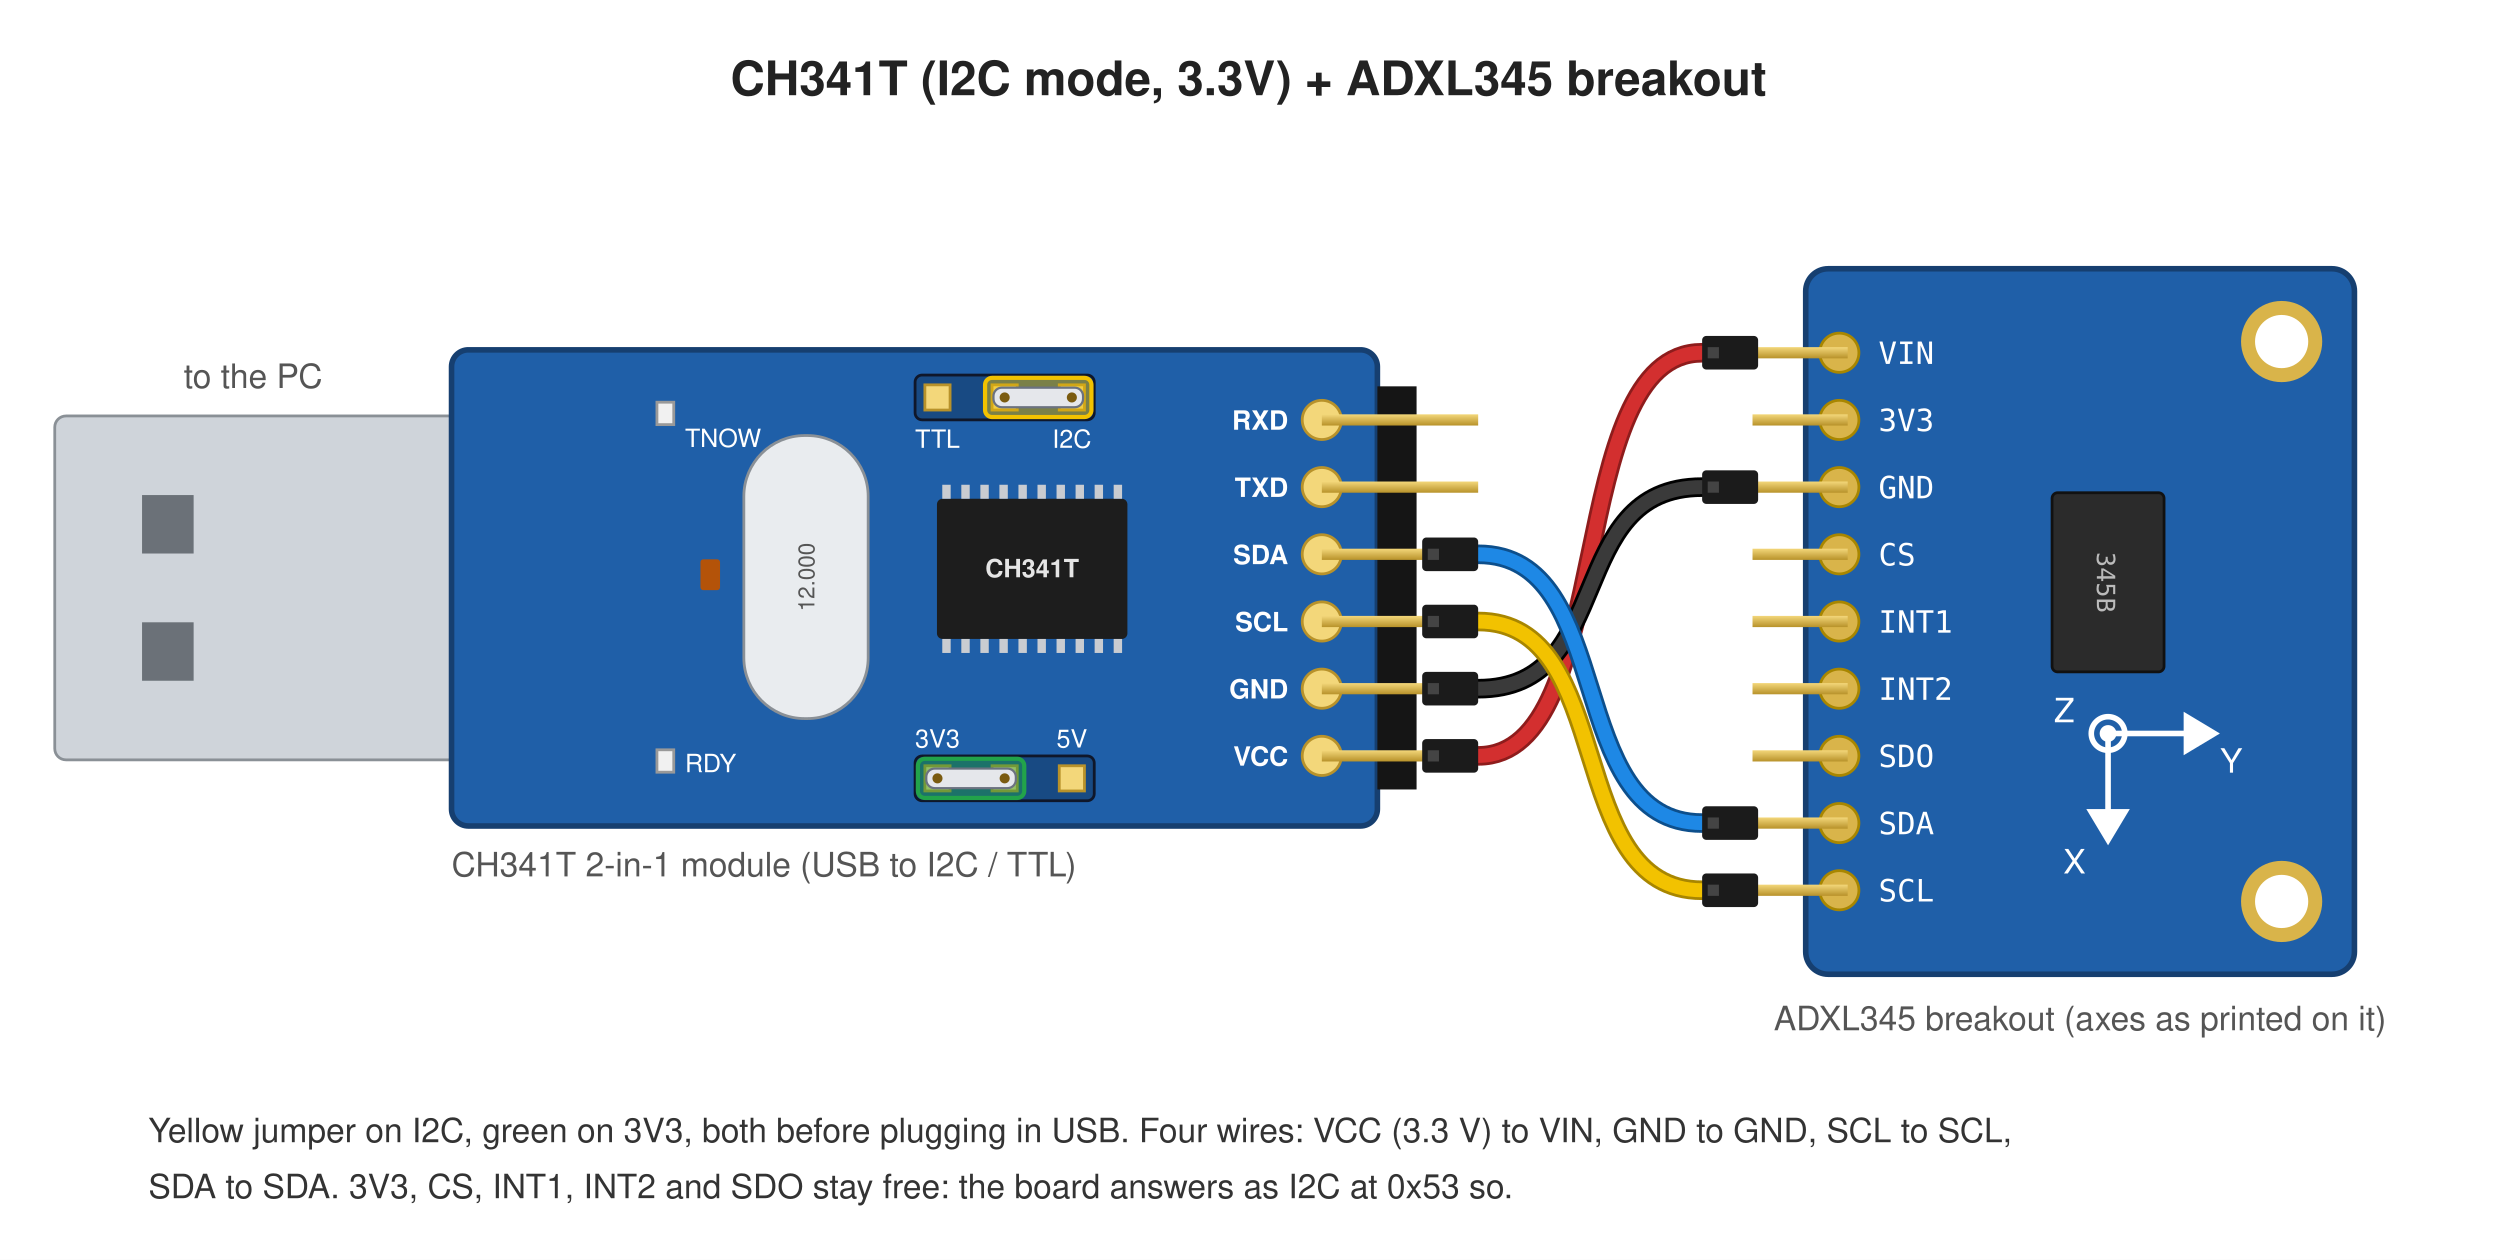
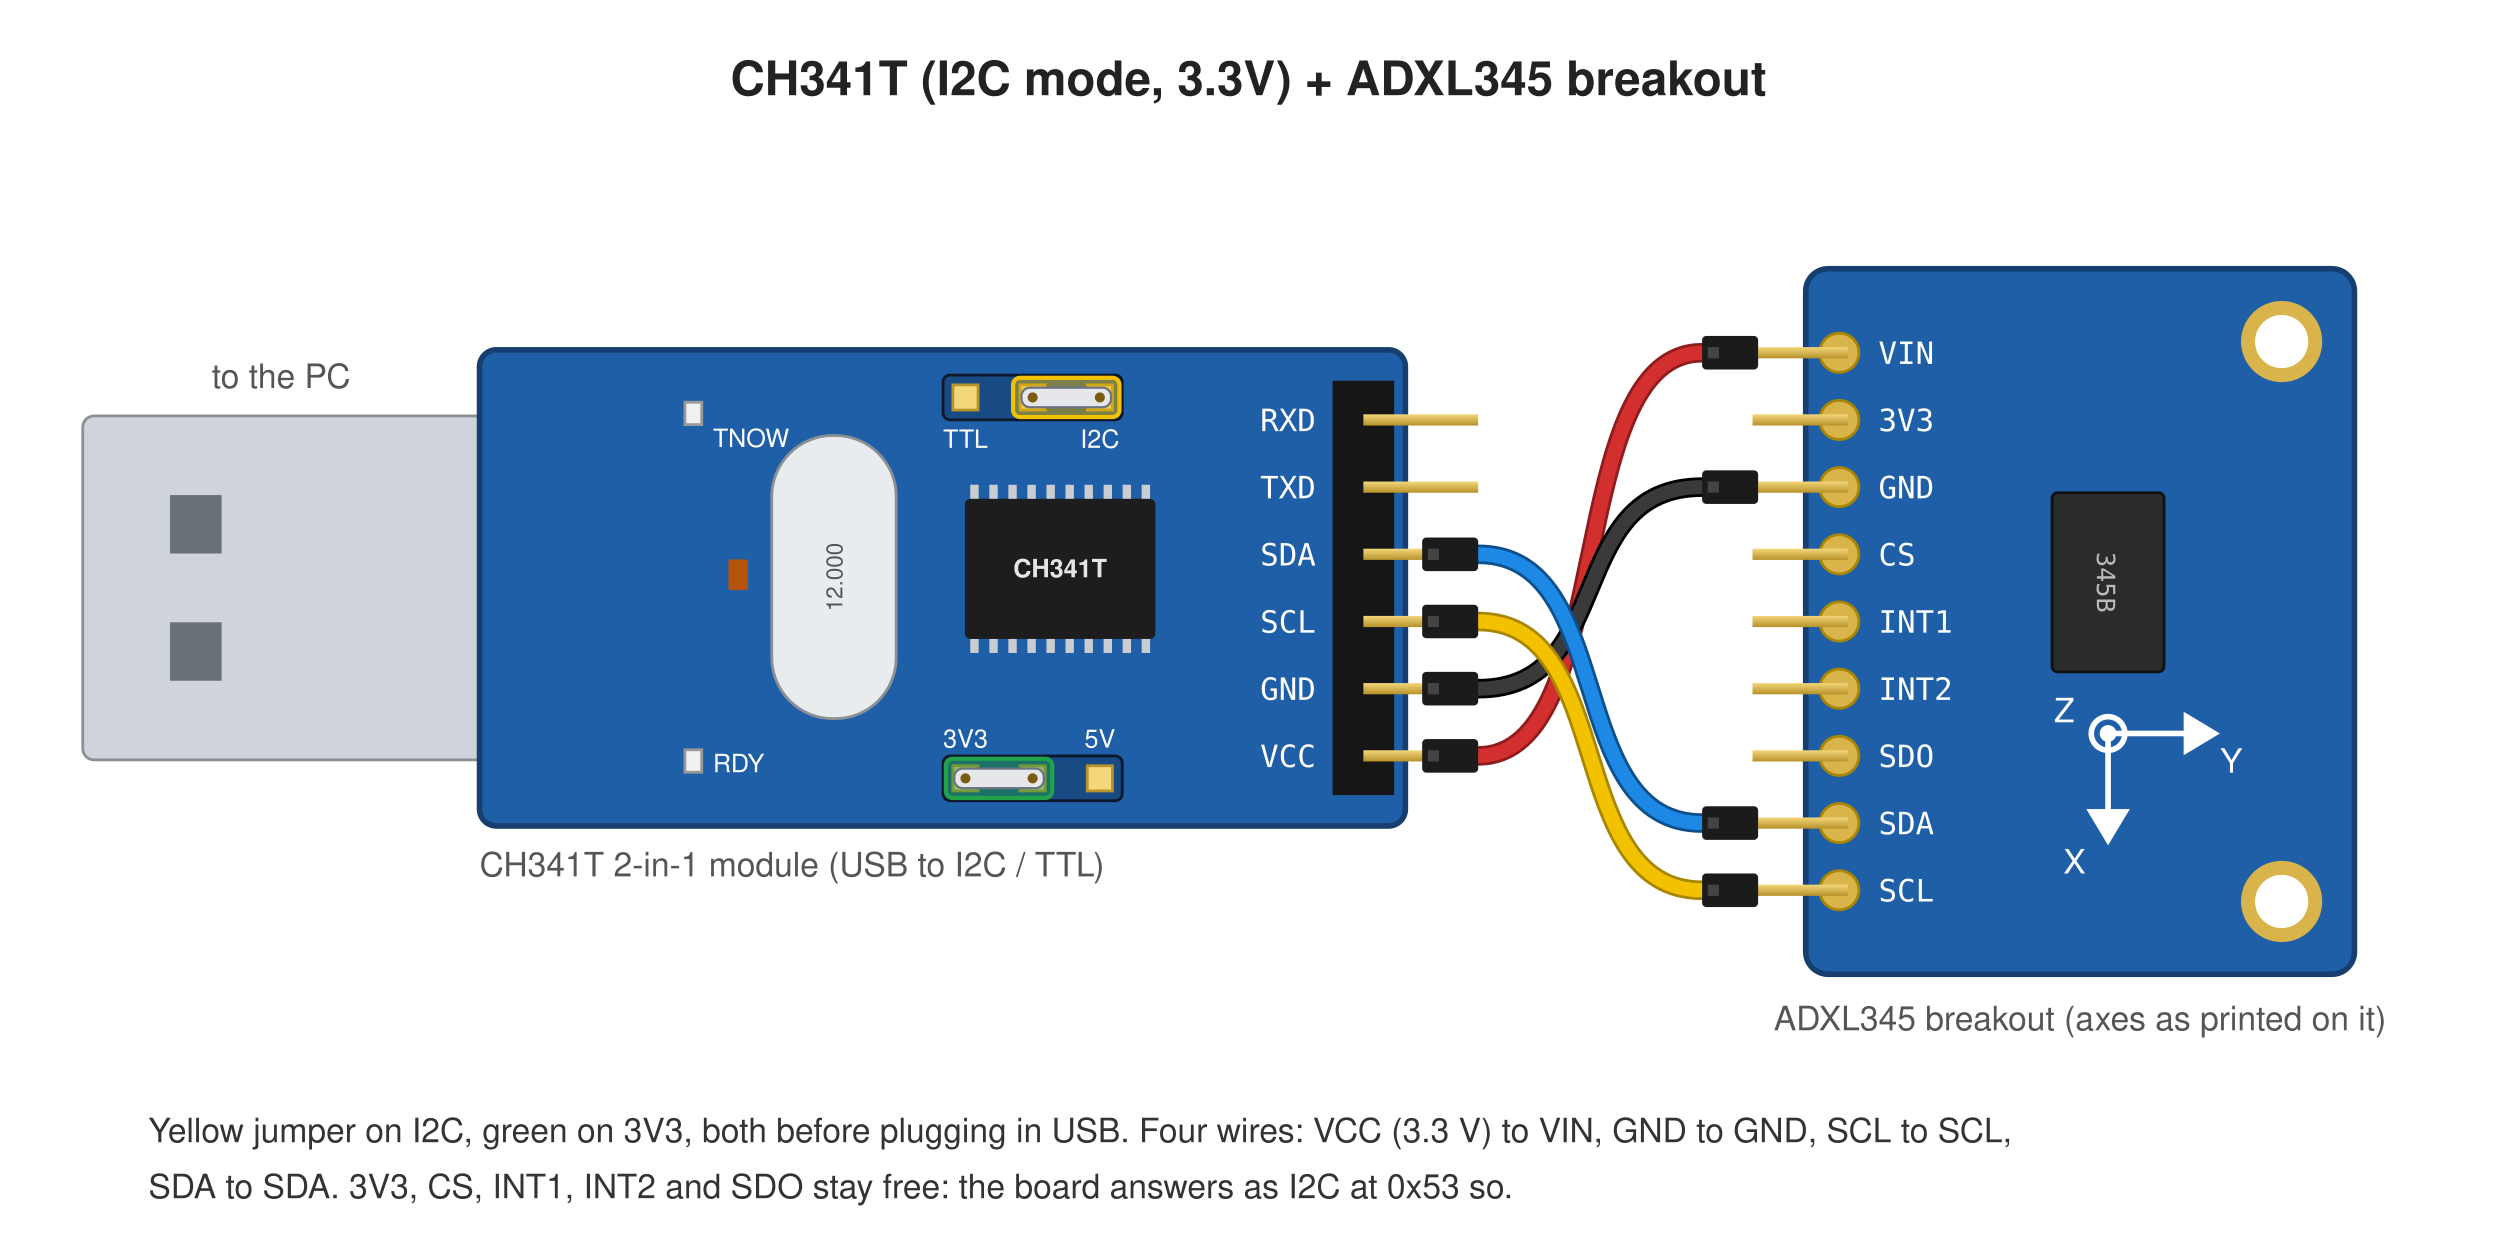
<svg xmlns="http://www.w3.org/2000/svg" viewBox="0 0 893 450" width="893" height="450" font-family="Helvetica, Arial, sans-serif">
  <style>@media (prefers-color-scheme: dark) { .bg { fill-opacity: 0.85 } }</style>
  <defs>
    <linearGradient id="metal" x1="0" y1="0" x2="0" y2="1">
      <stop offset="0" stop-color="#e9ecef" />
      <stop offset="0.5" stop-color="#b8bec5" />
      <stop offset="1" stop-color="#d9dde1" />
    </linearGradient>
    <linearGradient id="pin" x1="0" y1="0" x2="0" y2="1">
      <stop offset="0" stop-color="#f3d77a" />
      <stop offset="1" stop-color="#b8922a" />
    </linearGradient>
    <g id="dupont">
      <rect x="0" y="-6" width="20" height="12" rx="1.5" fill="#1b1b1b" />
      <rect x="2" y="-2" width="4" height="4" fill="#444" />
    </g>
  </defs>
  <rect class="bg" width="893" height="450" fill="#ffffff" />
  <text x="446" y="34" text-anchor="middle" font-size="17" font-weight="bold" fill="#222">CH341T (I2C mode, 3.3V) + ADXL345 breakout</text>
-   <text x="90.425" y="138.583" text-anchor="middle" font-size="12" fill="#555">to the PC</text>
-   <rect x="19.559" y="148.583" width="179.528" height="122.835" rx="4" fill="#cfd4da" stroke="#8a9096" />
-   <rect x="50.74" y="176.835" width="18.425" height="20.882" fill="#6b7178" />
-   <rect x="50.74" y="222.283" width="18.425" height="20.882" fill="#6b7178" />
-   <rect x="161.291" y="124.961" width="330.709" height="170.079" rx="6" fill="#1f5fa8" stroke="#163f70" stroke-width="2" />
-   <text x="161.291" y="313.039" font-size="12" fill="#555">CH341T 2-in-1 module (USB to I2C / TTL)</text>
-   <rect x="492.0" y="138.0" width="14" height="144.0" fill="#151515" />
-   <circle cx="472.157" cy="150.0" r="7" fill="#f3d77a" stroke="#b8922a" />
-   <rect x="472.157" y="148.0" width="55.843" height="4" fill="url(#pin)" />
-   <text x="460.157" y="153.5" text-anchor="end" font-size="9.5" font-weight="bold" fill="#fff">RXD</text>
-   <circle cx="472.157" cy="174.0" r="7" fill="#f3d77a" stroke="#b8922a" />
-   <rect x="472.157" y="172.0" width="55.843" height="4" fill="url(#pin)" />
-   <text x="460.157" y="177.5" text-anchor="end" font-size="9.5" font-weight="bold" fill="#fff">TXD</text>
-   <circle cx="472.157" cy="198.0" r="7" fill="#f3d77a" stroke="#b8922a" />
-   <rect x="472.157" y="196.0" width="55.843" height="4" fill="url(#pin)" />
-   <text x="460.157" y="201.5" text-anchor="end" font-size="9.5" font-weight="bold" fill="#fff">SDA</text>
-   <circle cx="472.157" cy="222.0" r="7" fill="#f3d77a" stroke="#b8922a" />
-   <rect x="472.157" y="220.0" width="55.843" height="4" fill="url(#pin)" />
-   <text x="460.157" y="225.5" text-anchor="end" font-size="9.5" font-weight="bold" fill="#fff">SCL</text>
-   <circle cx="472.157" cy="246.0" r="7" fill="#f3d77a" stroke="#b8922a" />
-   <rect x="472.157" y="244.0" width="55.843" height="4" fill="url(#pin)" />
-   <text x="460.157" y="249.5" text-anchor="end" font-size="9.5" font-weight="bold" fill="#fff">GND</text>
-   <circle cx="472.157" cy="270.0" r="7" fill="#f3d77a" stroke="#b8922a" />
-   <rect x="472.157" y="268.0" width="55.843" height="4" fill="url(#pin)" />
-   <text x="460.157" y="273.5" text-anchor="end" font-size="9.5" font-weight="bold" fill="#fff">VCC</text>
-   <rect x="334.677" y="178.157" width="68.031" height="50.079" rx="2" fill="#1d1d1d" />
-   <rect x="336.579" y="173.157" width="3" height="5" fill="#c9ccd1" />
-   <rect x="336.579" y="228.236" width="3" height="5" fill="#c9ccd1" />
-   <rect x="343.382" y="173.157" width="3" height="5" fill="#c9ccd1" />
-   <rect x="343.382" y="228.236" width="3" height="5" fill="#c9ccd1" />
-   <rect x="350.185" y="173.157" width="3" height="5" fill="#c9ccd1" />
-   <rect x="350.185" y="228.236" width="3" height="5" fill="#c9ccd1" />
-   <rect x="356.988" y="173.157" width="3" height="5" fill="#c9ccd1" />
-   <rect x="356.988" y="228.236" width="3" height="5" fill="#c9ccd1" />
-   <rect x="363.791" y="173.157" width="3" height="5" fill="#c9ccd1" />
-   <rect x="363.791" y="228.236" width="3" height="5" fill="#c9ccd1" />
-   <rect x="370.594" y="173.157" width="3" height="5" fill="#c9ccd1" />
-   <rect x="370.594" y="228.236" width="3" height="5" fill="#c9ccd1" />
-   <rect x="377.398" y="173.157" width="3" height="5" fill="#c9ccd1" />
-   <rect x="377.398" y="228.236" width="3" height="5" fill="#c9ccd1" />
-   <rect x="384.201" y="173.157" width="3" height="5" fill="#c9ccd1" />
-   <rect x="384.201" y="228.236" width="3" height="5" fill="#c9ccd1" />
-   <rect x="391.004" y="173.157" width="3" height="5" fill="#c9ccd1" />
-   <rect x="391.004" y="228.236" width="3" height="5" fill="#c9ccd1" />
-   <rect x="397.807" y="173.157" width="3" height="5" fill="#c9ccd1" />
-   <rect x="397.807" y="228.236" width="3" height="5" fill="#c9ccd1" />
-   <text x="368.693" y="206.197" text-anchor="middle" font-size="9" font-weight="bold" fill="#e5e5e5">CH341T</text>
-   <rect x="265.701" y="155.575" width="44.409" height="101.102" rx="21.732" fill="#e9ecef" stroke="#8a9096" />
-   <text transform="translate(290.9055 206.126) rotate(-90)" text-anchor="middle" font-size="8" fill="#555">12.000</text>
-   <rect x="250.197" y="199.795" width="7" height="11" rx="1" fill="#b45309" />
-   <rect x="326.866" y="133.969" width="64" height="16" rx="2.5" fill="#000" fill-opacity="0.22" stroke="#0f172a" stroke-width="1" />
-   <rect x="378.366" y="137.469" width="9" height="9" fill="#f3d77a" stroke="#b8922a" />
-   <rect x="354.366" y="137.469" width="9" height="9" fill="#f3d77a" stroke="#b8922a" />
-   <rect x="330.366" y="137.469" width="9" height="9" fill="#f3d77a" stroke="#b8922a" />
-   <rect x="351.866" y="134.969" width="38" height="14" rx="2.5" fill="#f2c200" fill-opacity="0.45" stroke="#f2c200" stroke-width="1.5" />
-   <rect x="354.866" y="138.469" width="32" height="7" rx="3" fill="#e5e7eb" stroke="#6b7280" stroke-width="0.8" />
-   <circle cx="358.866" cy="141.969" r="1.8" fill="#7a5b10" />
-   <circle cx="382.866" cy="141.969" r="1.8" fill="#7a5b10" />
-   <rect x="326.866" y="270.031" width="64" height="16" rx="2.5" fill="#000" fill-opacity="0.22" stroke="#0f172a" stroke-width="1" />
-   <rect x="378.366" y="273.531" width="9" height="9" fill="#f3d77a" stroke="#b8922a" />
-   <rect x="354.366" y="273.531" width="9" height="9" fill="#f3d77a" stroke="#b8922a" />
-   <rect x="330.366" y="273.531" width="9" height="9" fill="#f3d77a" stroke="#b8922a" />
-   <rect x="327.866" y="271.031" width="38" height="14" rx="2.5" fill="#22a34a" fill-opacity="0.45" stroke="#22a34a" stroke-width="1.5" />
-   <rect x="330.866" y="274.531" width="32" height="7" rx="3" fill="#e5e7eb" stroke="#6b7280" stroke-width="0.8" />
-   <circle cx="334.866" cy="278.031" r="1.8" fill="#7a5b10" />
-   <circle cx="358.866" cy="278.031" r="1.8" fill="#7a5b10" />
-   <text x="382.866" y="159.969" text-anchor="middle" font-size="9" fill="#fff">I2C</text>
-   <text x="334.866" y="159.969" text-anchor="middle" font-size="9" fill="#fff">TTL</text>
-   <text x="382.866" y="267.031" text-anchor="middle" font-size="9" fill="#fff">5V</text>
-   <text x="334.866" y="267.031" text-anchor="middle" font-size="9" fill="#fff">3V3</text>
-   <rect x="234.661" y="143.669" width="6" height="8" fill="#f1f1f1" stroke="#999" />
-   <text x="244.661" y="159.669" font-size="9" fill="#fff">TNOW</text>
-   <rect x="234.661" y="267.827" width="6" height="8" fill="#f1f1f1" stroke="#999" />
-   <text x="244.661" y="275.827" font-size="9" fill="#fff">RDY</text>
+   <text x="100.425" y="138.583" text-anchor="middle" font-size="12" fill="#555">to the PC</text>
+   <rect x="29.559" y="148.583" width="179.528" height="122.835" rx="4" fill="#cfd4da" stroke="#8a9096" />
+   <rect x="60.74" y="176.835" width="18.425" height="20.882" fill="#6b7178" />
+   <rect x="60.74" y="222.283" width="18.425" height="20.882" fill="#6b7178" />
+   <rect x="171.291" y="124.961" width="330.709" height="170.079" rx="6" fill="#1f5fa8" stroke="#163f70" stroke-width="2" />
+   <text x="171.291" y="313.039" font-size="12" fill="#555">CH341T 2-in-1 module (USB to I2C / TTL)</text>
+   <rect x="476.0" y="136.0" width="22" height="148.0" fill="#161616" />
+   <g fill="url(#pin)">
+     <rect x="487.0" y="148.0" width="41.0" height="4" />
+     <rect x="487.0" y="172.0" width="41.0" height="4" />
+     <rect x="487.0" y="196.0" width="41.0" height="4" />
+     <rect x="487.0" y="220.0" width="41.0" height="4" />
+     <rect x="487.0" y="244.0" width="41.0" height="4" />
+     <rect x="487.0" y="268.0" width="41.0" height="4" />
+   </g>
+   <g font-size="11" fill="#fff" font-family="Menlo, Consolas, monospace" text-anchor="end">
+     <text x="470.0" y="154.0">RXD</text>
+     <text x="470.0" y="178.0">TXD</text>
+     <text x="470.0" y="202.0">SDA</text>
+     <text x="470.0" y="226.0">SCL</text>
+     <text x="470.0" y="250.0">GND</text>
+     <text x="470.0" y="274.0">VCC</text>
+   </g>
+   <rect x="344.677" y="178.157" width="68.031" height="50.079" rx="2" fill="#1d1d1d" />
+   <rect x="346.579" y="173.157" width="3" height="5" fill="#c9ccd1" />
+   <rect x="346.579" y="228.236" width="3" height="5" fill="#c9ccd1" />
+   <rect x="353.382" y="173.157" width="3" height="5" fill="#c9ccd1" />
+   <rect x="353.382" y="228.236" width="3" height="5" fill="#c9ccd1" />
+   <rect x="360.185" y="173.157" width="3" height="5" fill="#c9ccd1" />
+   <rect x="360.185" y="228.236" width="3" height="5" fill="#c9ccd1" />
+   <rect x="366.988" y="173.157" width="3" height="5" fill="#c9ccd1" />
+   <rect x="366.988" y="228.236" width="3" height="5" fill="#c9ccd1" />
+   <rect x="373.791" y="173.157" width="3" height="5" fill="#c9ccd1" />
+   <rect x="373.791" y="228.236" width="3" height="5" fill="#c9ccd1" />
+   <rect x="380.594" y="173.157" width="3" height="5" fill="#c9ccd1" />
+   <rect x="380.594" y="228.236" width="3" height="5" fill="#c9ccd1" />
+   <rect x="387.398" y="173.157" width="3" height="5" fill="#c9ccd1" />
+   <rect x="387.398" y="228.236" width="3" height="5" fill="#c9ccd1" />
+   <rect x="394.201" y="173.157" width="3" height="5" fill="#c9ccd1" />
+   <rect x="394.201" y="228.236" width="3" height="5" fill="#c9ccd1" />
+   <rect x="401.004" y="173.157" width="3" height="5" fill="#c9ccd1" />
+   <rect x="401.004" y="228.236" width="3" height="5" fill="#c9ccd1" />
+   <rect x="407.807" y="173.157" width="3" height="5" fill="#c9ccd1" />
+   <rect x="407.807" y="228.236" width="3" height="5" fill="#c9ccd1" />
+   <text x="378.693" y="206.197" text-anchor="middle" font-size="9" font-weight="bold" fill="#e5e5e5">CH341T</text>
+   <rect x="275.701" y="155.575" width="44.409" height="101.102" rx="21.732" fill="#e9ecef" stroke="#8a9096" />
+   <text transform="translate(300.9055 206.126) rotate(-90)" text-anchor="middle" font-size="8" fill="#555">12.000</text>
+   <rect x="260.197" y="199.795" width="7" height="11" rx="1" fill="#b45309" />
+   <rect x="336.866" y="133.969" width="64" height="16" rx="2.5" fill="#000" fill-opacity="0.22" stroke="#0f172a" stroke-width="1" />
+   <rect x="388.366" y="137.469" width="9" height="9" fill="#f3d77a" stroke="#b8922a" />
+   <rect x="364.366" y="137.469" width="9" height="9" fill="#f3d77a" stroke="#b8922a" />
+   <rect x="340.366" y="137.469" width="9" height="9" fill="#f3d77a" stroke="#b8922a" />
+   <rect x="361.866" y="134.969" width="38" height="14" rx="2.5" fill="#f2c200" fill-opacity="0.45" stroke="#f2c200" stroke-width="1.5" />
+   <rect x="364.866" y="138.469" width="32" height="7" rx="3" fill="#e5e7eb" stroke="#6b7280" stroke-width="0.8" />
+   <circle cx="368.866" cy="141.969" r="1.8" fill="#7a5b10" />
+   <circle cx="392.866" cy="141.969" r="1.8" fill="#7a5b10" />
+   <rect x="336.866" y="270.031" width="64" height="16" rx="2.5" fill="#000" fill-opacity="0.22" stroke="#0f172a" stroke-width="1" />
+   <rect x="388.366" y="273.531" width="9" height="9" fill="#f3d77a" stroke="#b8922a" />
+   <rect x="364.366" y="273.531" width="9" height="9" fill="#f3d77a" stroke="#b8922a" />
+   <rect x="340.366" y="273.531" width="9" height="9" fill="#f3d77a" stroke="#b8922a" />
+   <rect x="337.866" y="271.031" width="38" height="14" rx="2.5" fill="#22a34a" fill-opacity="0.45" stroke="#22a34a" stroke-width="1.5" />
+   <rect x="340.866" y="274.531" width="32" height="7" rx="3" fill="#e5e7eb" stroke="#6b7280" stroke-width="0.8" />
+   <circle cx="344.866" cy="278.031" r="1.8" fill="#7a5b10" />
+   <circle cx="368.866" cy="278.031" r="1.8" fill="#7a5b10" />
+   <text x="392.866" y="159.969" text-anchor="middle" font-size="9" fill="#fff">I2C</text>
+   <text x="344.866" y="159.969" text-anchor="middle" font-size="9" fill="#fff">TTL</text>
+   <text x="392.866" y="267.031" text-anchor="middle" font-size="9" fill="#fff">5V</text>
+   <text x="344.866" y="267.031" text-anchor="middle" font-size="9" fill="#fff">3V3</text>
+   <rect x="244.661" y="143.669" width="6" height="8" fill="#f1f1f1" stroke="#999" />
+   <text x="254.661" y="159.669" font-size="9" fill="#fff">TNOW</text>
+   <rect x="244.661" y="267.827" width="6" height="8" fill="#f1f1f1" stroke="#999" />
+   <text x="254.661" y="275.827" font-size="9" fill="#fff">RDY</text>
  <g transform="translate(33 0)">
    <rect x="612" y="96" width="196" height="252" rx="8" fill="#1f5fa8" stroke="#163f70" stroke-width="2" />
    <circle cx="782" cy="122" r="12" fill="#fff" stroke="#d9b44a" stroke-width="5" />
    <circle cx="782" cy="322" r="12" fill="#fff" stroke="#d9b44a" stroke-width="5" />
    <g fill="#d9b44a" stroke="#a88600">
      <circle cx="624" cy="126" r="7" />
      <circle cx="624" cy="150" r="7" />
      <circle cx="624" cy="174" r="7" />
      <circle cx="624" cy="198" r="7" />
      <circle cx="624" cy="222" r="7" />
      <circle cx="624" cy="246" r="7" />
      <circle cx="624" cy="270" r="7" />
      <circle cx="624" cy="294" r="7" />
      <circle cx="624" cy="318" r="7" />
    </g>
    <g fill="url(#pin)">
      <rect x="593" y="124" width="34" height="4" />
      <rect x="593" y="148" width="34" height="4" />
      <rect x="593" y="172" width="34" height="4" />
      <rect x="593" y="196" width="34" height="4" />
      <rect x="593" y="220" width="34" height="4" />
      <rect x="593" y="244" width="34" height="4" />
      <rect x="593" y="268" width="34" height="4" />
      <rect x="593" y="292" width="34" height="4" />
      <rect x="593" y="316" width="34" height="4" />
    </g>
    <g font-size="11" fill="#fff" font-family="Menlo, Consolas, monospace">
      <text x="638" y="130">VIN</text>
      <text x="638" y="154">3V3</text>
      <text x="638" y="178">GND</text>
      <text x="638" y="202">CS</text>
      <text x="638" y="226">INT1</text>
      <text x="638" y="250">INT2</text>
      <text x="638" y="274">SDO</text>
      <text x="638" y="298">SDA</text>
      <text x="638" y="322">SCL</text>
    </g>
    <rect x="700" y="176" width="40" height="64" rx="2" fill="#2b2b2b" stroke="#111" />
    <text x="720" y="212" text-anchor="middle" font-size="9" fill="#bbb" font-family="Menlo, Consolas, monospace" transform="rotate(90 720 208)">345B</text>
    <g stroke="#fff" stroke-width="2" fill="#fff" font-size="12" font-family="Helvetica, Arial, sans-serif">
      <line x1="720" y1="262" x2="720" y2="296" />
      <path d="M714 290 L720 300 L726 290 z" />
      <text x="712" y="312" stroke="none" text-anchor="end">X</text>
      <line x1="720" y1="262" x2="754" y2="262" />
      <path d="M748 256 L758 262 L748 268 z" />
      <text x="760" y="276" stroke="none">Y</text>
      <circle cx="720" cy="262" r="6" fill="none" />
      <circle cx="720" cy="262" r="2" />
      <text x="708" y="258" stroke="none" text-anchor="end">Z</text>
    </g>
    <text x="710" y="368" text-anchor="middle" font-size="12" fill="#555">ADXL345 breakout (axes as printed on it)</text>
    <g stroke-linecap="round" fill="none">
      <path d="M495 270 C 545 270, 525 126, 575 126" stroke="#8e1c1c" stroke-width="7" />
      <path d="M495 270 C 545 270, 525 126, 575 126" stroke="#d32f2f" stroke-width="5" />
      <path d="M495 246 C 545 246, 525 174, 575 174" stroke="#000" stroke-width="7" />
      <path d="M495 246 C 545 246, 525 174, 575 174" stroke="#3a3a3a" stroke-width="5" />
      <path d="M495 222 C 545 222, 525 318, 575 318" stroke="#a88600" stroke-width="7" />
      <path d="M495 222 C 545 222, 525 318, 575 318" stroke="#f2c200" stroke-width="5" />
      <path d="M495 198 C 545 198, 525 294, 575 294" stroke="#0d4f8c" stroke-width="7" />
      <path d="M495 198 C 545 198, 525 294, 575 294" stroke="#1e88e5" stroke-width="5" />
    </g>
    <use href="#dupont" x="475" y="270" />
    <use href="#dupont" x="475" y="246" />
    <use href="#dupont" x="475" y="222" />
    <use href="#dupont" x="475" y="198" />
    <use href="#dupont" x="575" y="126" />
    <use href="#dupont" x="575" y="174" />
    <use href="#dupont" x="575" y="318" />
    <use href="#dupont" x="575" y="294" />
    <g font-size="12" fill="#333">
      <text x="20" y="408">Yellow jumper on I2C, green on 3V3, both before plugging in USB. Four wires: VCC (3.3 V) to VIN, GND to GND, SCL to SCL,</text>
      <text x="20" y="428">SDA to SDA. 3V3, CS, INT1, INT2 and SDO stay free: the board answers as I2C at 0x53 so.</text>
    </g>
  </g>
</svg>
